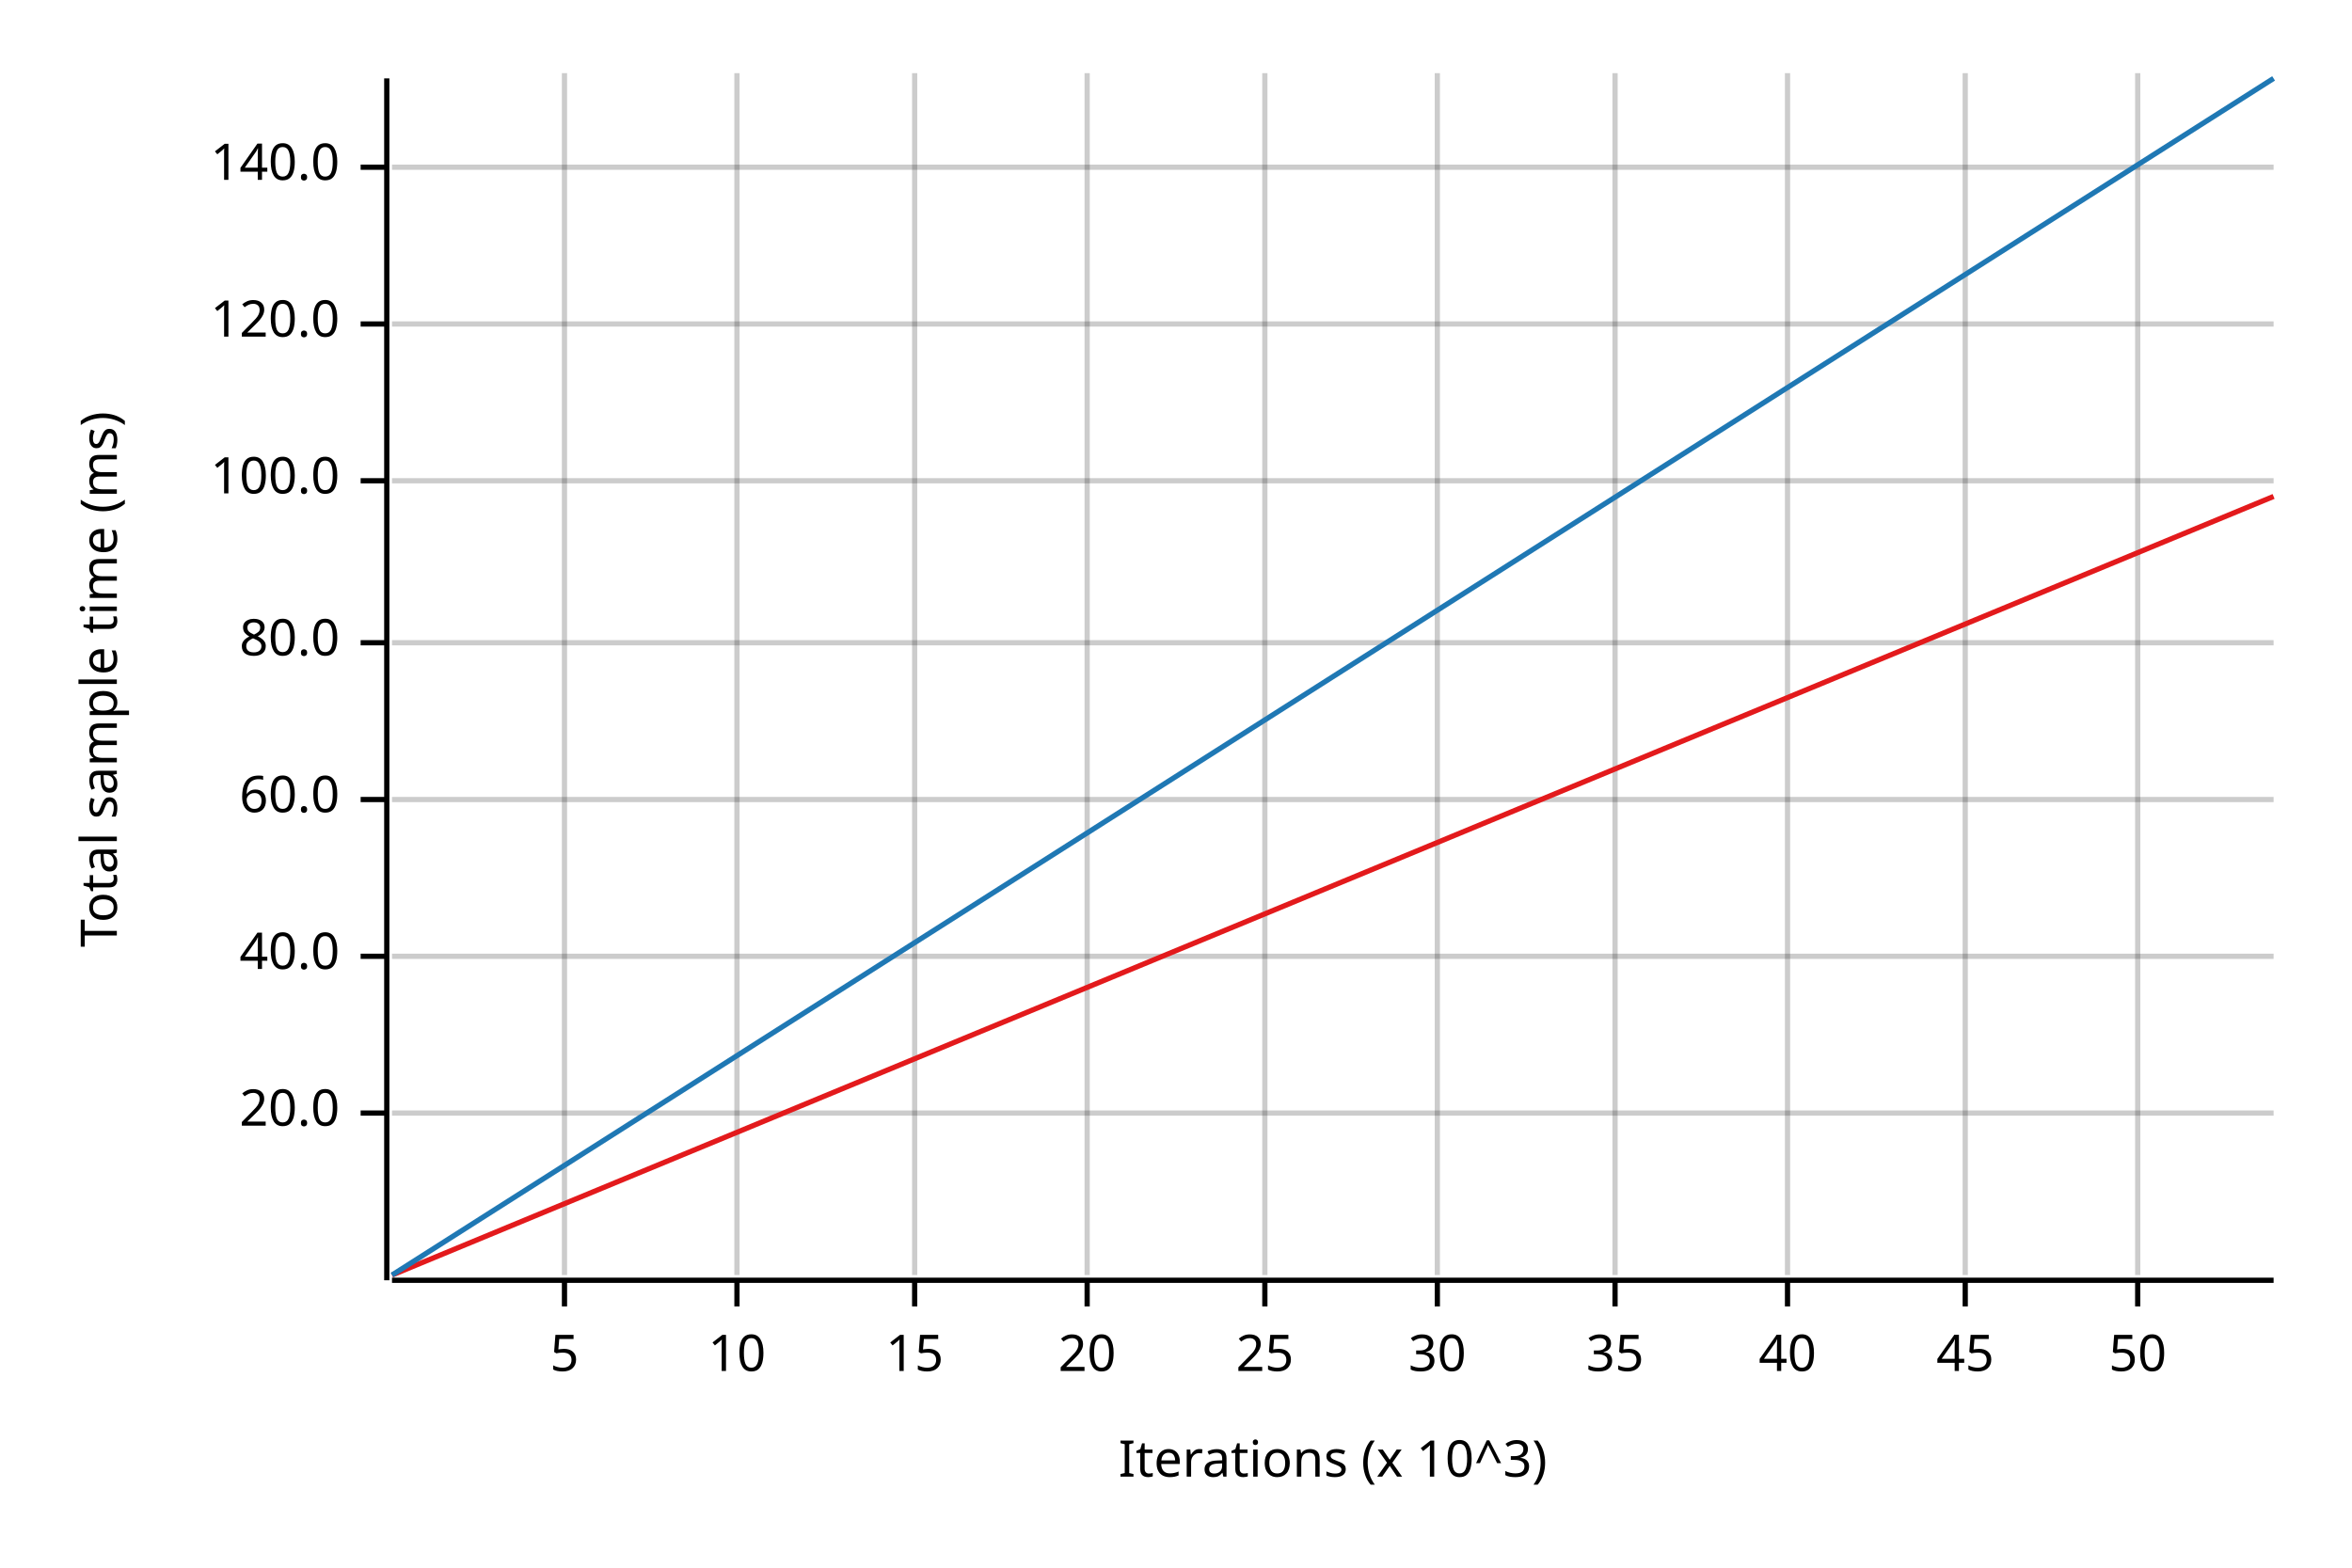
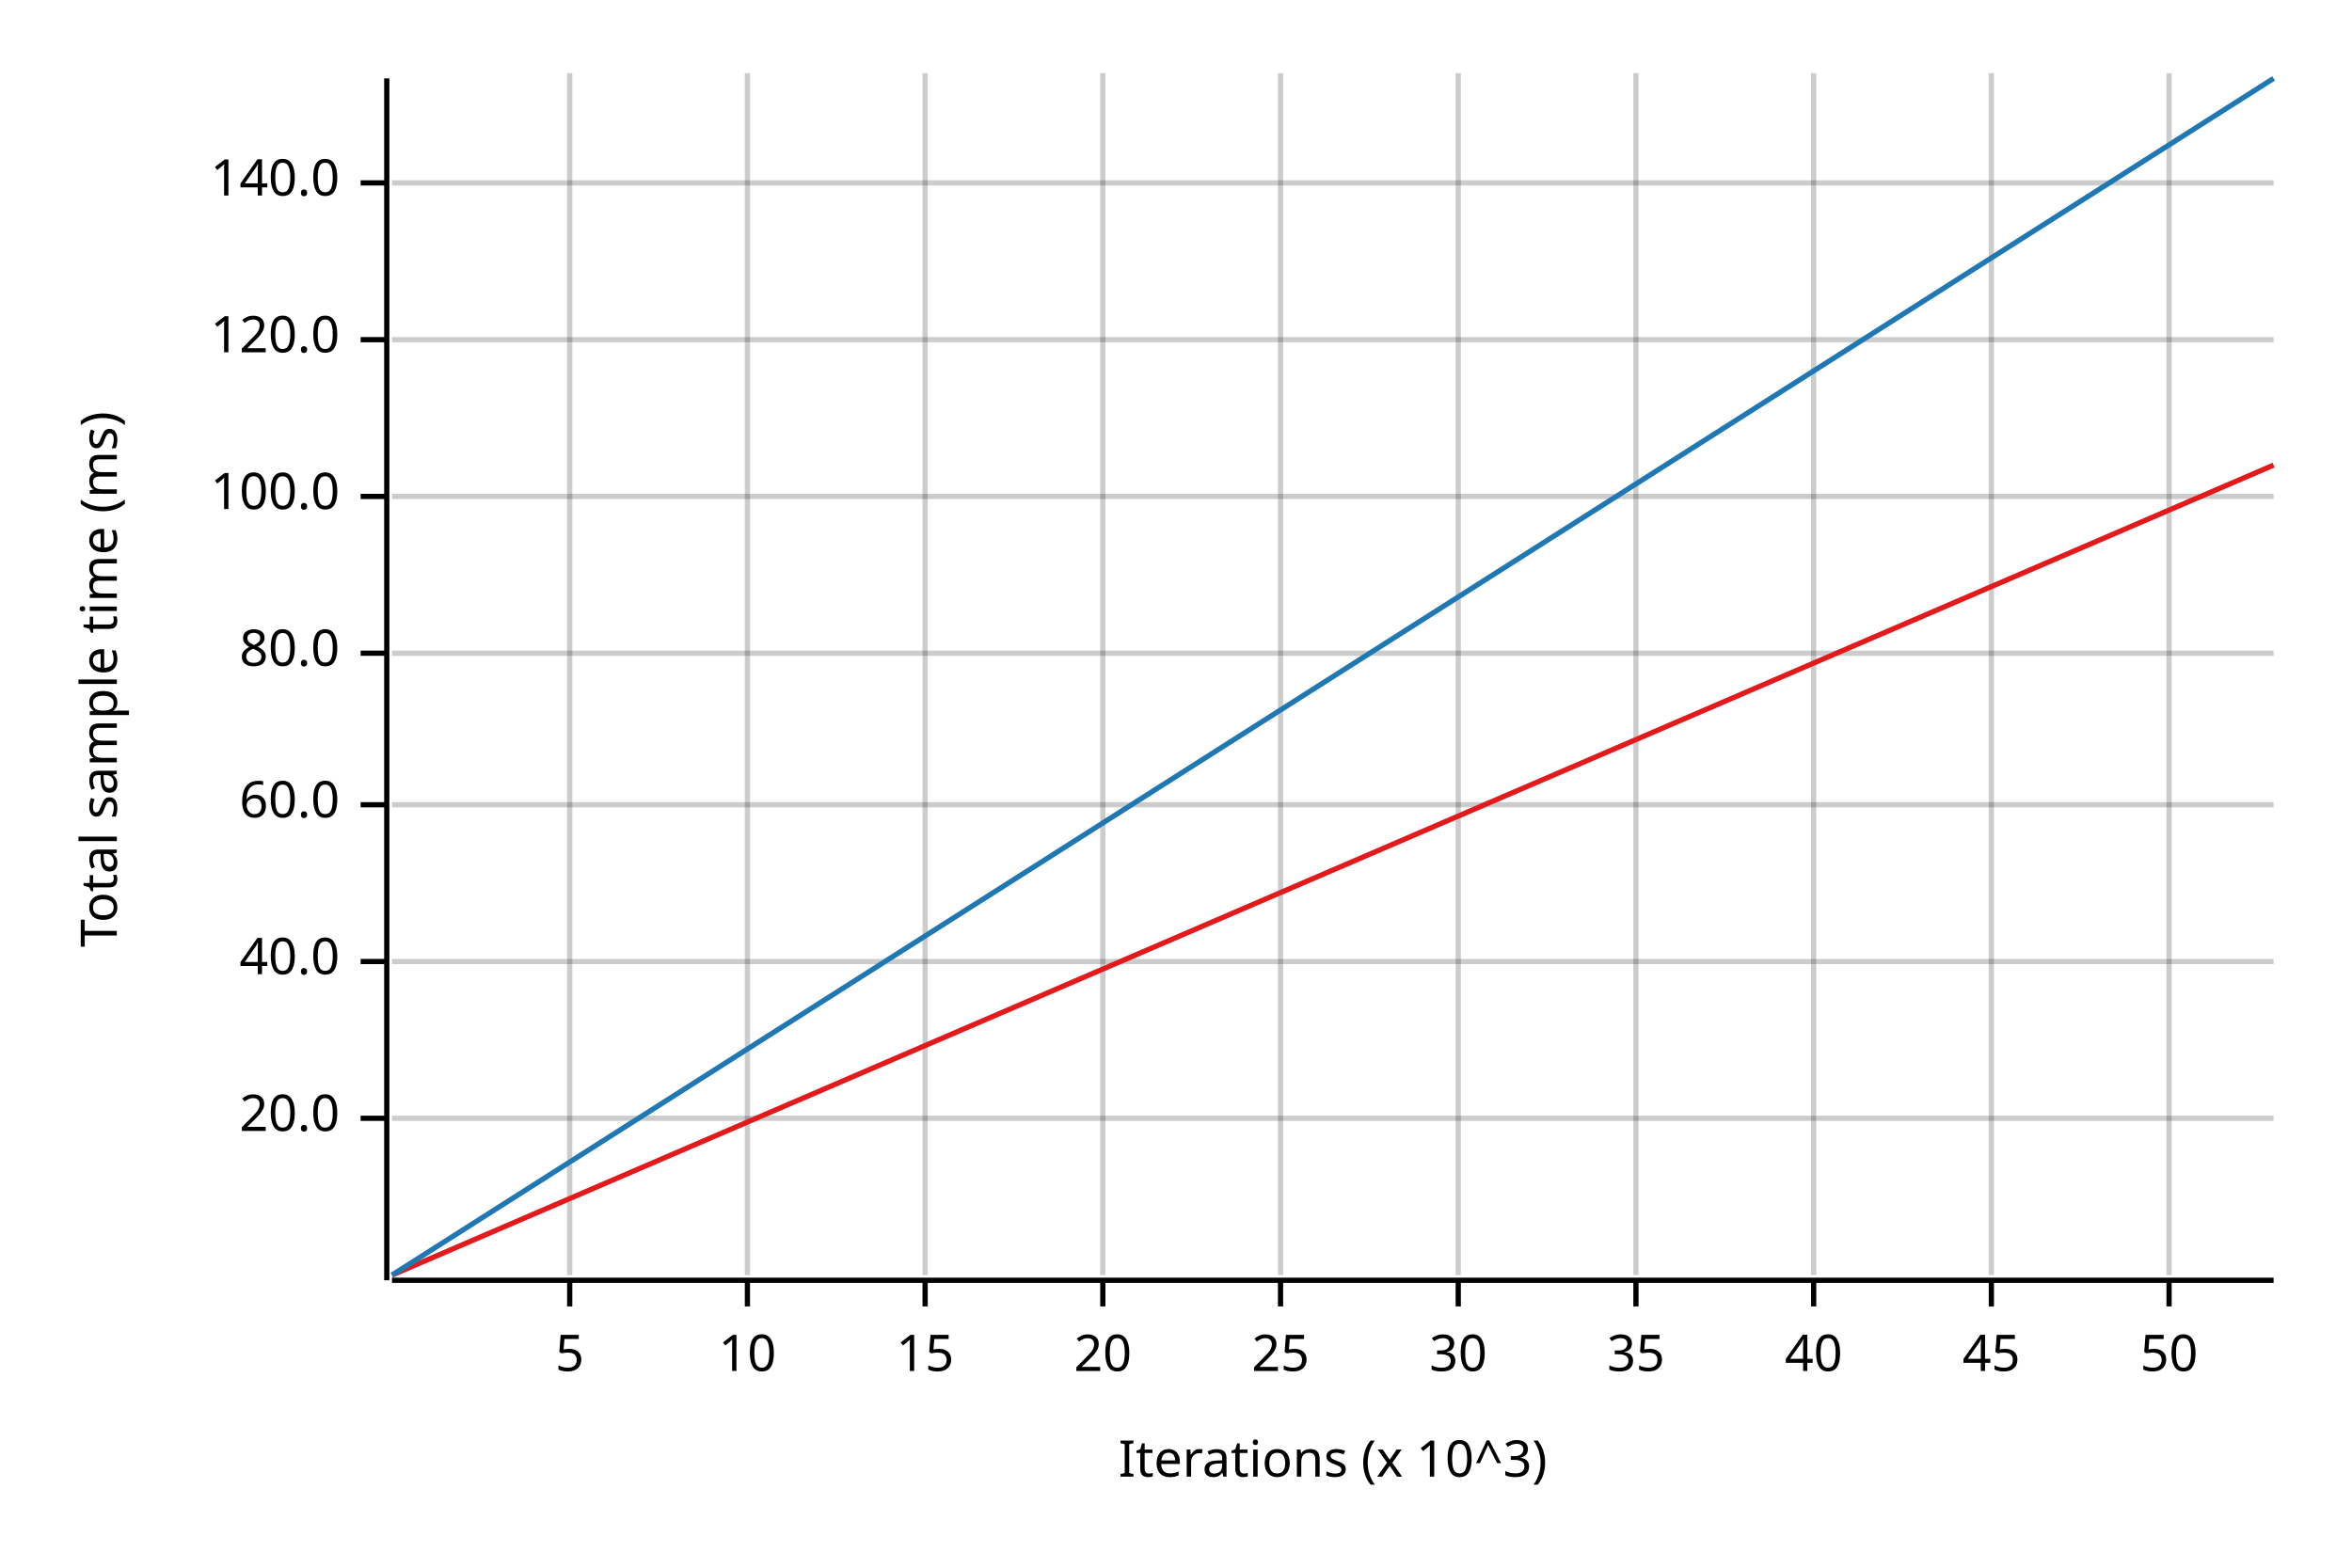
<svg xmlns="http://www.w3.org/2000/svg" width="450" height="300" viewBox="0 0 450 300">
  <text x="15" y="130" dy="0.76em" text-anchor="middle" font-family="sans-serif" font-size="9.677" opacity="1" fill="#000000" transform="rotate(270, 15, 130)">
Total sample time (ms)
</text>
  <text x="255" y="285" dy="-0.5ex" text-anchor="middle" font-family="sans-serif" font-size="9.677" opacity="1" fill="#000000">
Iterations (x 10^3)
</text>
-   <line opacity="0.2" stroke="#000000" stroke-width="1" x1="108" y1="244" x2="108" y2="14" />
-   <line opacity="0.2" stroke="#000000" stroke-width="1" x1="141" y1="244" x2="141" y2="14" />
-   <line opacity="0.2" stroke="#000000" stroke-width="1" x1="175" y1="244" x2="175" y2="14" />
-   <line opacity="0.2" stroke="#000000" stroke-width="1" x1="208" y1="244" x2="208" y2="14" />
-   <line opacity="0.2" stroke="#000000" stroke-width="1" x1="242" y1="244" x2="242" y2="14" />
-   <line opacity="0.2" stroke="#000000" stroke-width="1" x1="275" y1="244" x2="275" y2="14" />
-   <line opacity="0.2" stroke="#000000" stroke-width="1" x1="309" y1="244" x2="309" y2="14" />
-   <line opacity="0.2" stroke="#000000" stroke-width="1" x1="342" y1="244" x2="342" y2="14" />
-   <line opacity="0.2" stroke="#000000" stroke-width="1" x1="376" y1="244" x2="376" y2="14" />
-   <line opacity="0.2" stroke="#000000" stroke-width="1" x1="409" y1="244" x2="409" y2="14" />
-   <line opacity="0.2" stroke="#000000" stroke-width="1" x1="75" y1="213" x2="435" y2="213" />
-   <line opacity="0.2" stroke="#000000" stroke-width="1" x1="75" y1="183" x2="435" y2="183" />
-   <line opacity="0.2" stroke="#000000" stroke-width="1" x1="75" y1="153" x2="435" y2="153" />
-   <line opacity="0.2" stroke="#000000" stroke-width="1" x1="75" y1="123" x2="435" y2="123" />
-   <line opacity="0.2" stroke="#000000" stroke-width="1" x1="75" y1="92" x2="435" y2="92" />
-   <line opacity="0.2" stroke="#000000" stroke-width="1" x1="75" y1="62" x2="435" y2="62" />
-   <line opacity="0.2" stroke="#000000" stroke-width="1" x1="75" y1="32" x2="435" y2="32" />
+   <line opacity="0.2" stroke="#000000" stroke-width="1" x1="109" y1="244" x2="109" y2="14" />
+   <line opacity="0.2" stroke="#000000" stroke-width="1" x1="143" y1="244" x2="143" y2="14" />
+   <line opacity="0.2" stroke="#000000" stroke-width="1" x1="177" y1="244" x2="177" y2="14" />
+   <line opacity="0.2" stroke="#000000" stroke-width="1" x1="211" y1="244" x2="211" y2="14" />
+   <line opacity="0.2" stroke="#000000" stroke-width="1" x1="245" y1="244" x2="245" y2="14" />
+   <line opacity="0.2" stroke="#000000" stroke-width="1" x1="279" y1="244" x2="279" y2="14" />
+   <line opacity="0.2" stroke="#000000" stroke-width="1" x1="313" y1="244" x2="313" y2="14" />
+   <line opacity="0.2" stroke="#000000" stroke-width="1" x1="347" y1="244" x2="347" y2="14" />
+   <line opacity="0.2" stroke="#000000" stroke-width="1" x1="381" y1="244" x2="381" y2="14" />
+   <line opacity="0.2" stroke="#000000" stroke-width="1" x1="415" y1="244" x2="415" y2="14" />
+   <line opacity="0.2" stroke="#000000" stroke-width="1" x1="75" y1="214" x2="435" y2="214" />
+   <line opacity="0.2" stroke="#000000" stroke-width="1" x1="75" y1="184" x2="435" y2="184" />
+   <line opacity="0.2" stroke="#000000" stroke-width="1" x1="75" y1="154" x2="435" y2="154" />
+   <line opacity="0.2" stroke="#000000" stroke-width="1" x1="75" y1="125" x2="435" y2="125" />
+   <line opacity="0.2" stroke="#000000" stroke-width="1" x1="75" y1="95" x2="435" y2="95" />
+   <line opacity="0.2" stroke="#000000" stroke-width="1" x1="75" y1="65" x2="435" y2="65" />
+   <line opacity="0.2" stroke="#000000" stroke-width="1" x1="75" y1="35" x2="435" y2="35" />
  <polyline fill="none" opacity="1" stroke="#000000" stroke-width="1" points="74,15 74,245 " />
-   <text x="65" y="213" dy="0.5ex" text-anchor="end" font-family="sans-serif" font-size="9.677" opacity="1" fill="#000000">
+   <text x="65" y="214" dy="0.5ex" text-anchor="end" font-family="sans-serif" font-size="9.677" opacity="1" fill="#000000">
20.0
</text>
-   <polyline fill="none" opacity="1" stroke="#000000" stroke-width="1" points="69,213 74,213 " />
-   <text x="65" y="183" dy="0.5ex" text-anchor="end" font-family="sans-serif" font-size="9.677" opacity="1" fill="#000000">
+   <polyline fill="none" opacity="1" stroke="#000000" stroke-width="1" points="69,214 74,214 " />
+   <text x="65" y="184" dy="0.5ex" text-anchor="end" font-family="sans-serif" font-size="9.677" opacity="1" fill="#000000">
40.0
</text>
-   <polyline fill="none" opacity="1" stroke="#000000" stroke-width="1" points="69,183 74,183 " />
-   <text x="65" y="153" dy="0.5ex" text-anchor="end" font-family="sans-serif" font-size="9.677" opacity="1" fill="#000000">
+   <polyline fill="none" opacity="1" stroke="#000000" stroke-width="1" points="69,184 74,184 " />
+   <text x="65" y="154" dy="0.5ex" text-anchor="end" font-family="sans-serif" font-size="9.677" opacity="1" fill="#000000">
60.0
</text>
-   <polyline fill="none" opacity="1" stroke="#000000" stroke-width="1" points="69,153 74,153 " />
-   <text x="65" y="123" dy="0.5ex" text-anchor="end" font-family="sans-serif" font-size="9.677" opacity="1" fill="#000000">
+   <polyline fill="none" opacity="1" stroke="#000000" stroke-width="1" points="69,154 74,154 " />
+   <text x="65" y="125" dy="0.5ex" text-anchor="end" font-family="sans-serif" font-size="9.677" opacity="1" fill="#000000">
80.0
</text>
-   <polyline fill="none" opacity="1" stroke="#000000" stroke-width="1" points="69,123 74,123 " />
-   <text x="65" y="92" dy="0.5ex" text-anchor="end" font-family="sans-serif" font-size="9.677" opacity="1" fill="#000000">
+   <polyline fill="none" opacity="1" stroke="#000000" stroke-width="1" points="69,125 74,125 " />
+   <text x="65" y="95" dy="0.5ex" text-anchor="end" font-family="sans-serif" font-size="9.677" opacity="1" fill="#000000">
100.0
</text>
-   <polyline fill="none" opacity="1" stroke="#000000" stroke-width="1" points="69,92 74,92 " />
-   <text x="65" y="62" dy="0.5ex" text-anchor="end" font-family="sans-serif" font-size="9.677" opacity="1" fill="#000000">
+   <polyline fill="none" opacity="1" stroke="#000000" stroke-width="1" points="69,95 74,95 " />
+   <text x="65" y="65" dy="0.5ex" text-anchor="end" font-family="sans-serif" font-size="9.677" opacity="1" fill="#000000">
120.0
</text>
-   <polyline fill="none" opacity="1" stroke="#000000" stroke-width="1" points="69,62 74,62 " />
-   <text x="65" y="32" dy="0.5ex" text-anchor="end" font-family="sans-serif" font-size="9.677" opacity="1" fill="#000000">
+   <polyline fill="none" opacity="1" stroke="#000000" stroke-width="1" points="69,65 74,65 " />
+   <text x="65" y="35" dy="0.5ex" text-anchor="end" font-family="sans-serif" font-size="9.677" opacity="1" fill="#000000">
140.0
</text>
-   <polyline fill="none" opacity="1" stroke="#000000" stroke-width="1" points="69,32 74,32 " />
+   <polyline fill="none" opacity="1" stroke="#000000" stroke-width="1" points="69,35 74,35 " />
  <polyline fill="none" opacity="1" stroke="#000000" stroke-width="1" points="75,245 435,245 " />
-   <text x="108" y="255" dy="0.76em" text-anchor="middle" font-family="sans-serif" font-size="9.677" opacity="1" fill="#000000">
+   <text x="109" y="255" dy="0.76em" text-anchor="middle" font-family="sans-serif" font-size="9.677" opacity="1" fill="#000000">
5
</text>
-   <polyline fill="none" opacity="1" stroke="#000000" stroke-width="1" points="108,245 108,250 " />
-   <text x="141" y="255" dy="0.76em" text-anchor="middle" font-family="sans-serif" font-size="9.677" opacity="1" fill="#000000">
+   <polyline fill="none" opacity="1" stroke="#000000" stroke-width="1" points="109,245 109,250 " />
+   <text x="143" y="255" dy="0.76em" text-anchor="middle" font-family="sans-serif" font-size="9.677" opacity="1" fill="#000000">
10
</text>
-   <polyline fill="none" opacity="1" stroke="#000000" stroke-width="1" points="141,245 141,250 " />
-   <text x="175" y="255" dy="0.76em" text-anchor="middle" font-family="sans-serif" font-size="9.677" opacity="1" fill="#000000">
+   <polyline fill="none" opacity="1" stroke="#000000" stroke-width="1" points="143,245 143,250 " />
+   <text x="177" y="255" dy="0.76em" text-anchor="middle" font-family="sans-serif" font-size="9.677" opacity="1" fill="#000000">
15
</text>
-   <polyline fill="none" opacity="1" stroke="#000000" stroke-width="1" points="175,245 175,250 " />
-   <text x="208" y="255" dy="0.76em" text-anchor="middle" font-family="sans-serif" font-size="9.677" opacity="1" fill="#000000">
+   <polyline fill="none" opacity="1" stroke="#000000" stroke-width="1" points="177,245 177,250 " />
+   <text x="211" y="255" dy="0.76em" text-anchor="middle" font-family="sans-serif" font-size="9.677" opacity="1" fill="#000000">
20
</text>
-   <polyline fill="none" opacity="1" stroke="#000000" stroke-width="1" points="208,245 208,250 " />
-   <text x="242" y="255" dy="0.76em" text-anchor="middle" font-family="sans-serif" font-size="9.677" opacity="1" fill="#000000">
+   <polyline fill="none" opacity="1" stroke="#000000" stroke-width="1" points="211,245 211,250 " />
+   <text x="245" y="255" dy="0.76em" text-anchor="middle" font-family="sans-serif" font-size="9.677" opacity="1" fill="#000000">
25
</text>
-   <polyline fill="none" opacity="1" stroke="#000000" stroke-width="1" points="242,245 242,250 " />
-   <text x="275" y="255" dy="0.76em" text-anchor="middle" font-family="sans-serif" font-size="9.677" opacity="1" fill="#000000">
+   <polyline fill="none" opacity="1" stroke="#000000" stroke-width="1" points="245,245 245,250 " />
+   <text x="279" y="255" dy="0.76em" text-anchor="middle" font-family="sans-serif" font-size="9.677" opacity="1" fill="#000000">
30
</text>
-   <polyline fill="none" opacity="1" stroke="#000000" stroke-width="1" points="275,245 275,250 " />
-   <text x="309" y="255" dy="0.76em" text-anchor="middle" font-family="sans-serif" font-size="9.677" opacity="1" fill="#000000">
+   <polyline fill="none" opacity="1" stroke="#000000" stroke-width="1" points="279,245 279,250 " />
+   <text x="313" y="255" dy="0.76em" text-anchor="middle" font-family="sans-serif" font-size="9.677" opacity="1" fill="#000000">
35
</text>
-   <polyline fill="none" opacity="1" stroke="#000000" stroke-width="1" points="309,245 309,250 " />
-   <text x="342" y="255" dy="0.76em" text-anchor="middle" font-family="sans-serif" font-size="9.677" opacity="1" fill="#000000">
+   <polyline fill="none" opacity="1" stroke="#000000" stroke-width="1" points="313,245 313,250 " />
+   <text x="347" y="255" dy="0.76em" text-anchor="middle" font-family="sans-serif" font-size="9.677" opacity="1" fill="#000000">
40
</text>
-   <polyline fill="none" opacity="1" stroke="#000000" stroke-width="1" points="342,245 342,250 " />
-   <text x="376" y="255" dy="0.76em" text-anchor="middle" font-family="sans-serif" font-size="9.677" opacity="1" fill="#000000">
+   <polyline fill="none" opacity="1" stroke="#000000" stroke-width="1" points="347,245 347,250 " />
+   <text x="381" y="255" dy="0.76em" text-anchor="middle" font-family="sans-serif" font-size="9.677" opacity="1" fill="#000000">
45
</text>
-   <polyline fill="none" opacity="1" stroke="#000000" stroke-width="1" points="376,245 376,250 " />
-   <text x="409" y="255" dy="0.76em" text-anchor="middle" font-family="sans-serif" font-size="9.677" opacity="1" fill="#000000">
+   <polyline fill="none" opacity="1" stroke="#000000" stroke-width="1" points="381,245 381,250 " />
+   <text x="415" y="255" dy="0.76em" text-anchor="middle" font-family="sans-serif" font-size="9.677" opacity="1" fill="#000000">
50
</text>
-   <polyline fill="none" opacity="1" stroke="#000000" stroke-width="1" points="409,245 409,250 " />
-   <polyline fill="none" opacity="1" stroke="#E31A1C" stroke-width="1" points="75,244 435,95 " />
-   <polygon opacity="0.25" fill="#E31A1C" points="75,244 435,95 435,95 " />
+   <polyline fill="none" opacity="1" stroke="#000000" stroke-width="1" points="415,245 415,250 " />
+   <polyline fill="none" opacity="1" stroke="#E31A1C" stroke-width="1" points="75,244 435,89 " />
+   <polygon opacity="0.25" fill="#E31A1C" points="75,244 435,89 435,89 " />
  <polyline fill="none" opacity="1" stroke="#1F78B4" stroke-width="1" points="75,244 435,15 " />
  <polygon opacity="0.25" fill="#1F78B4" points="75,244 435,15 435,15 " />
</svg>
